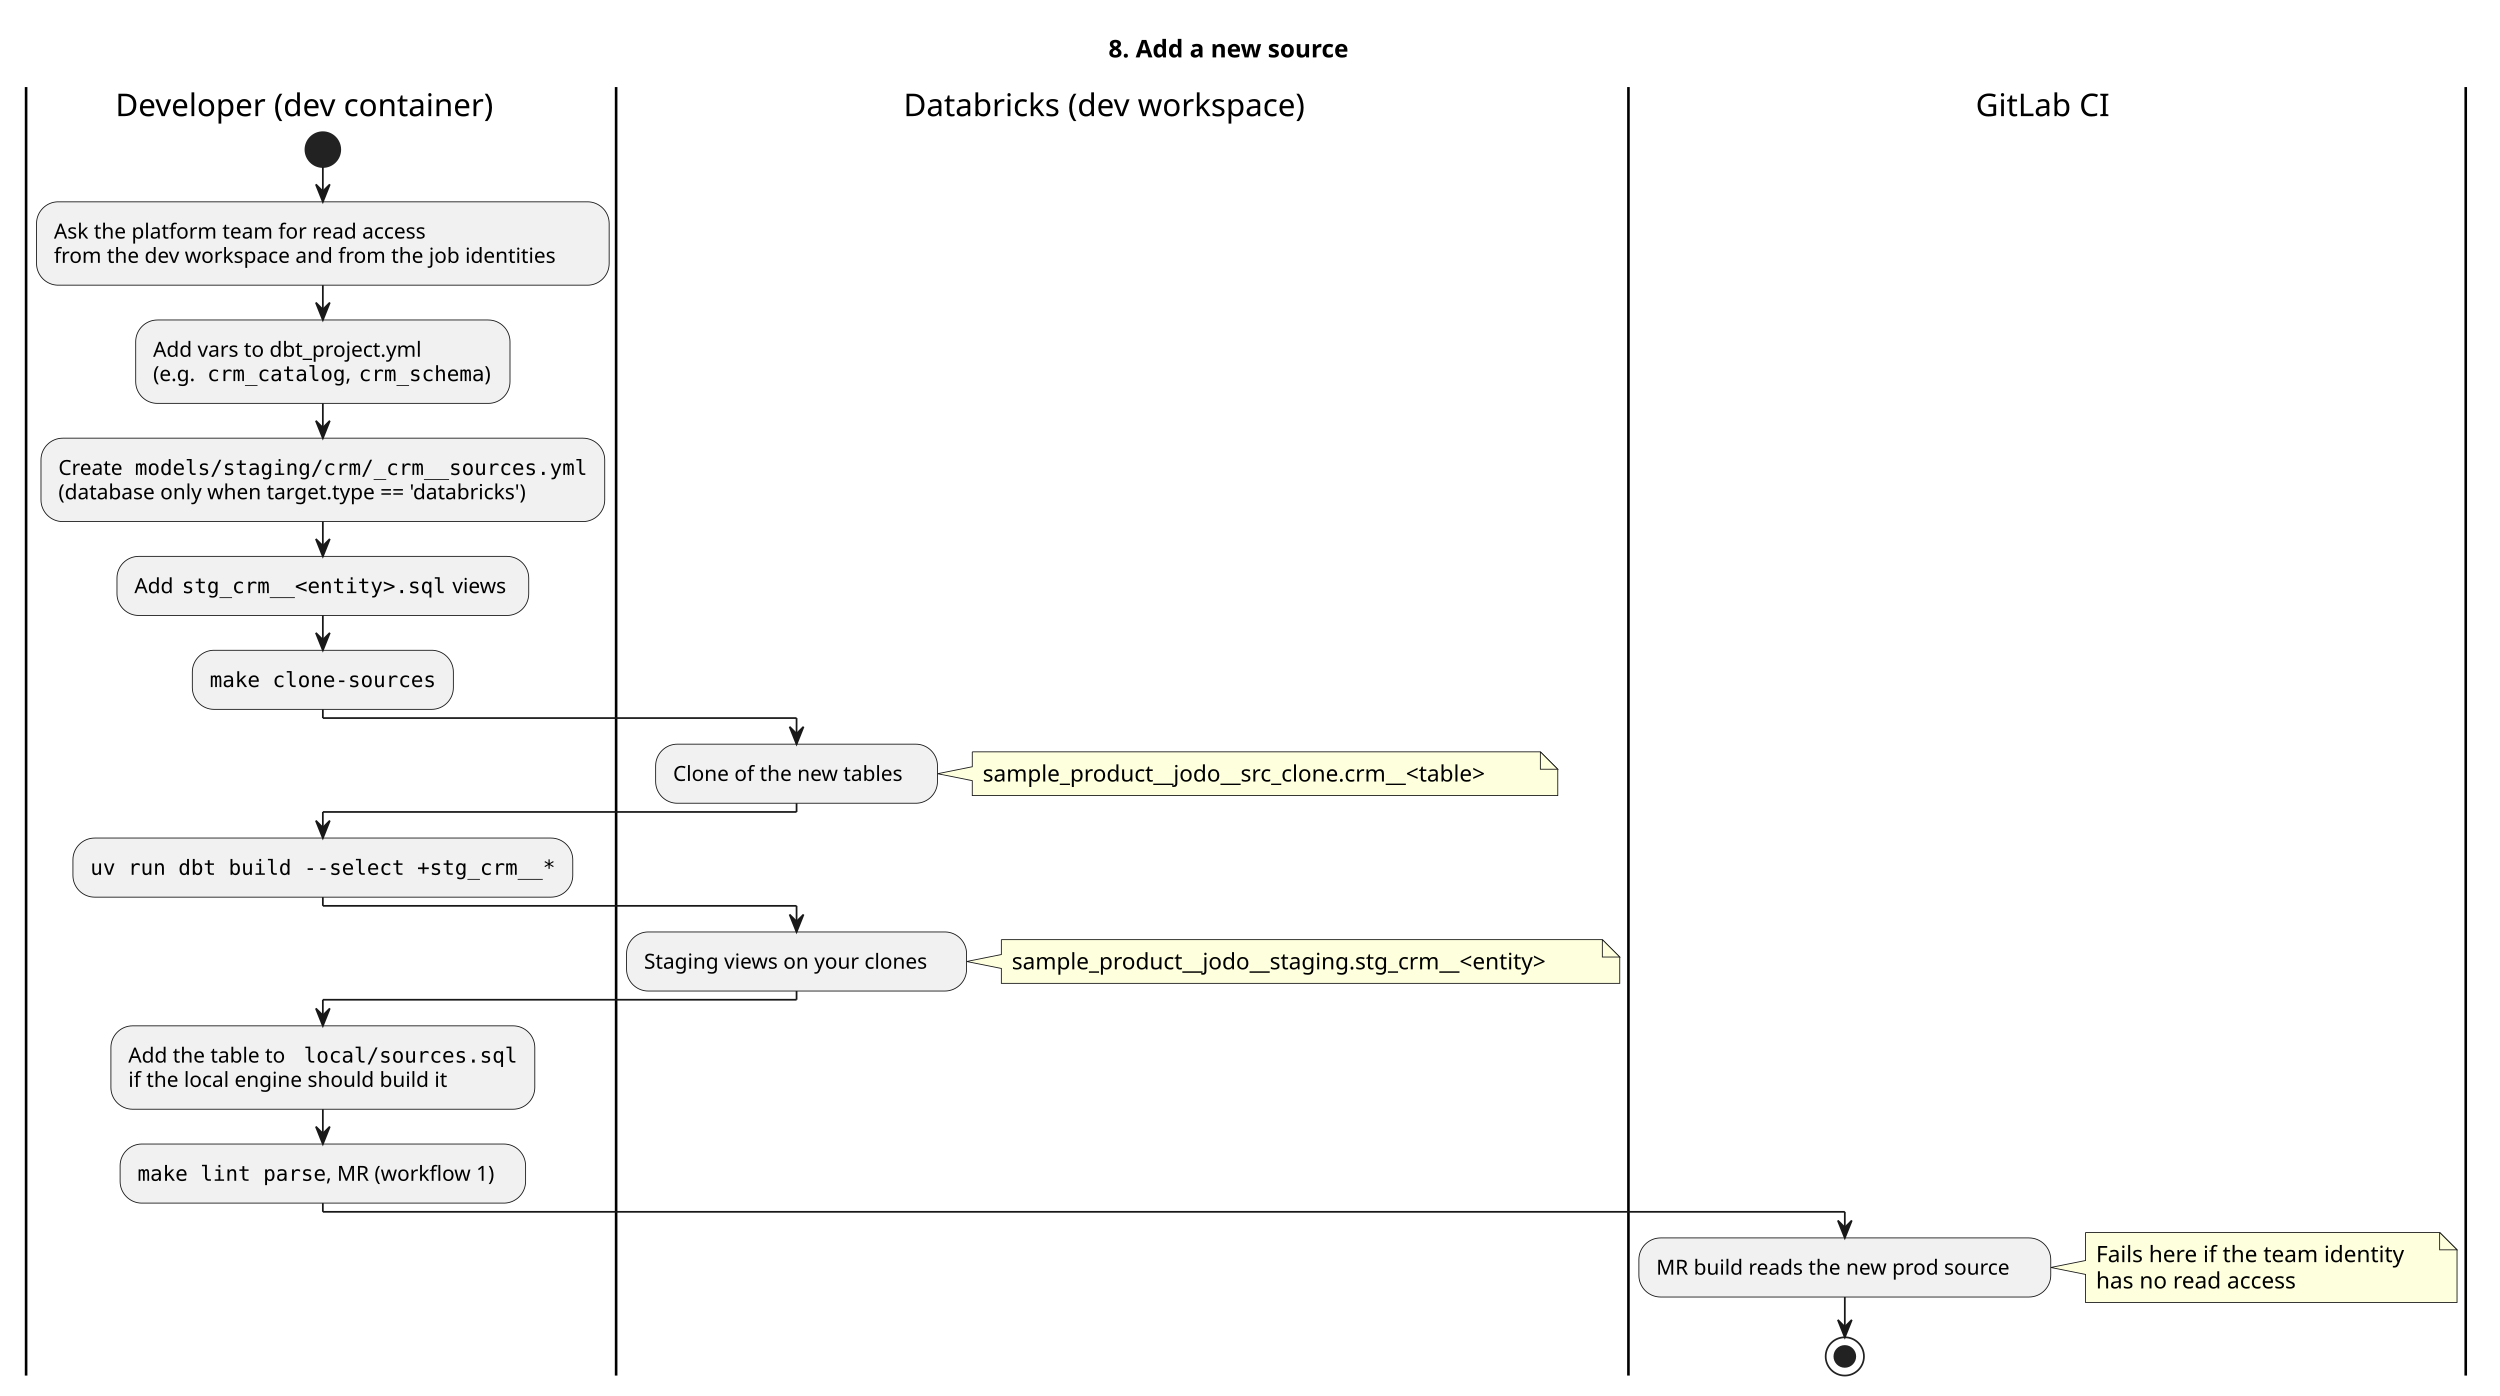
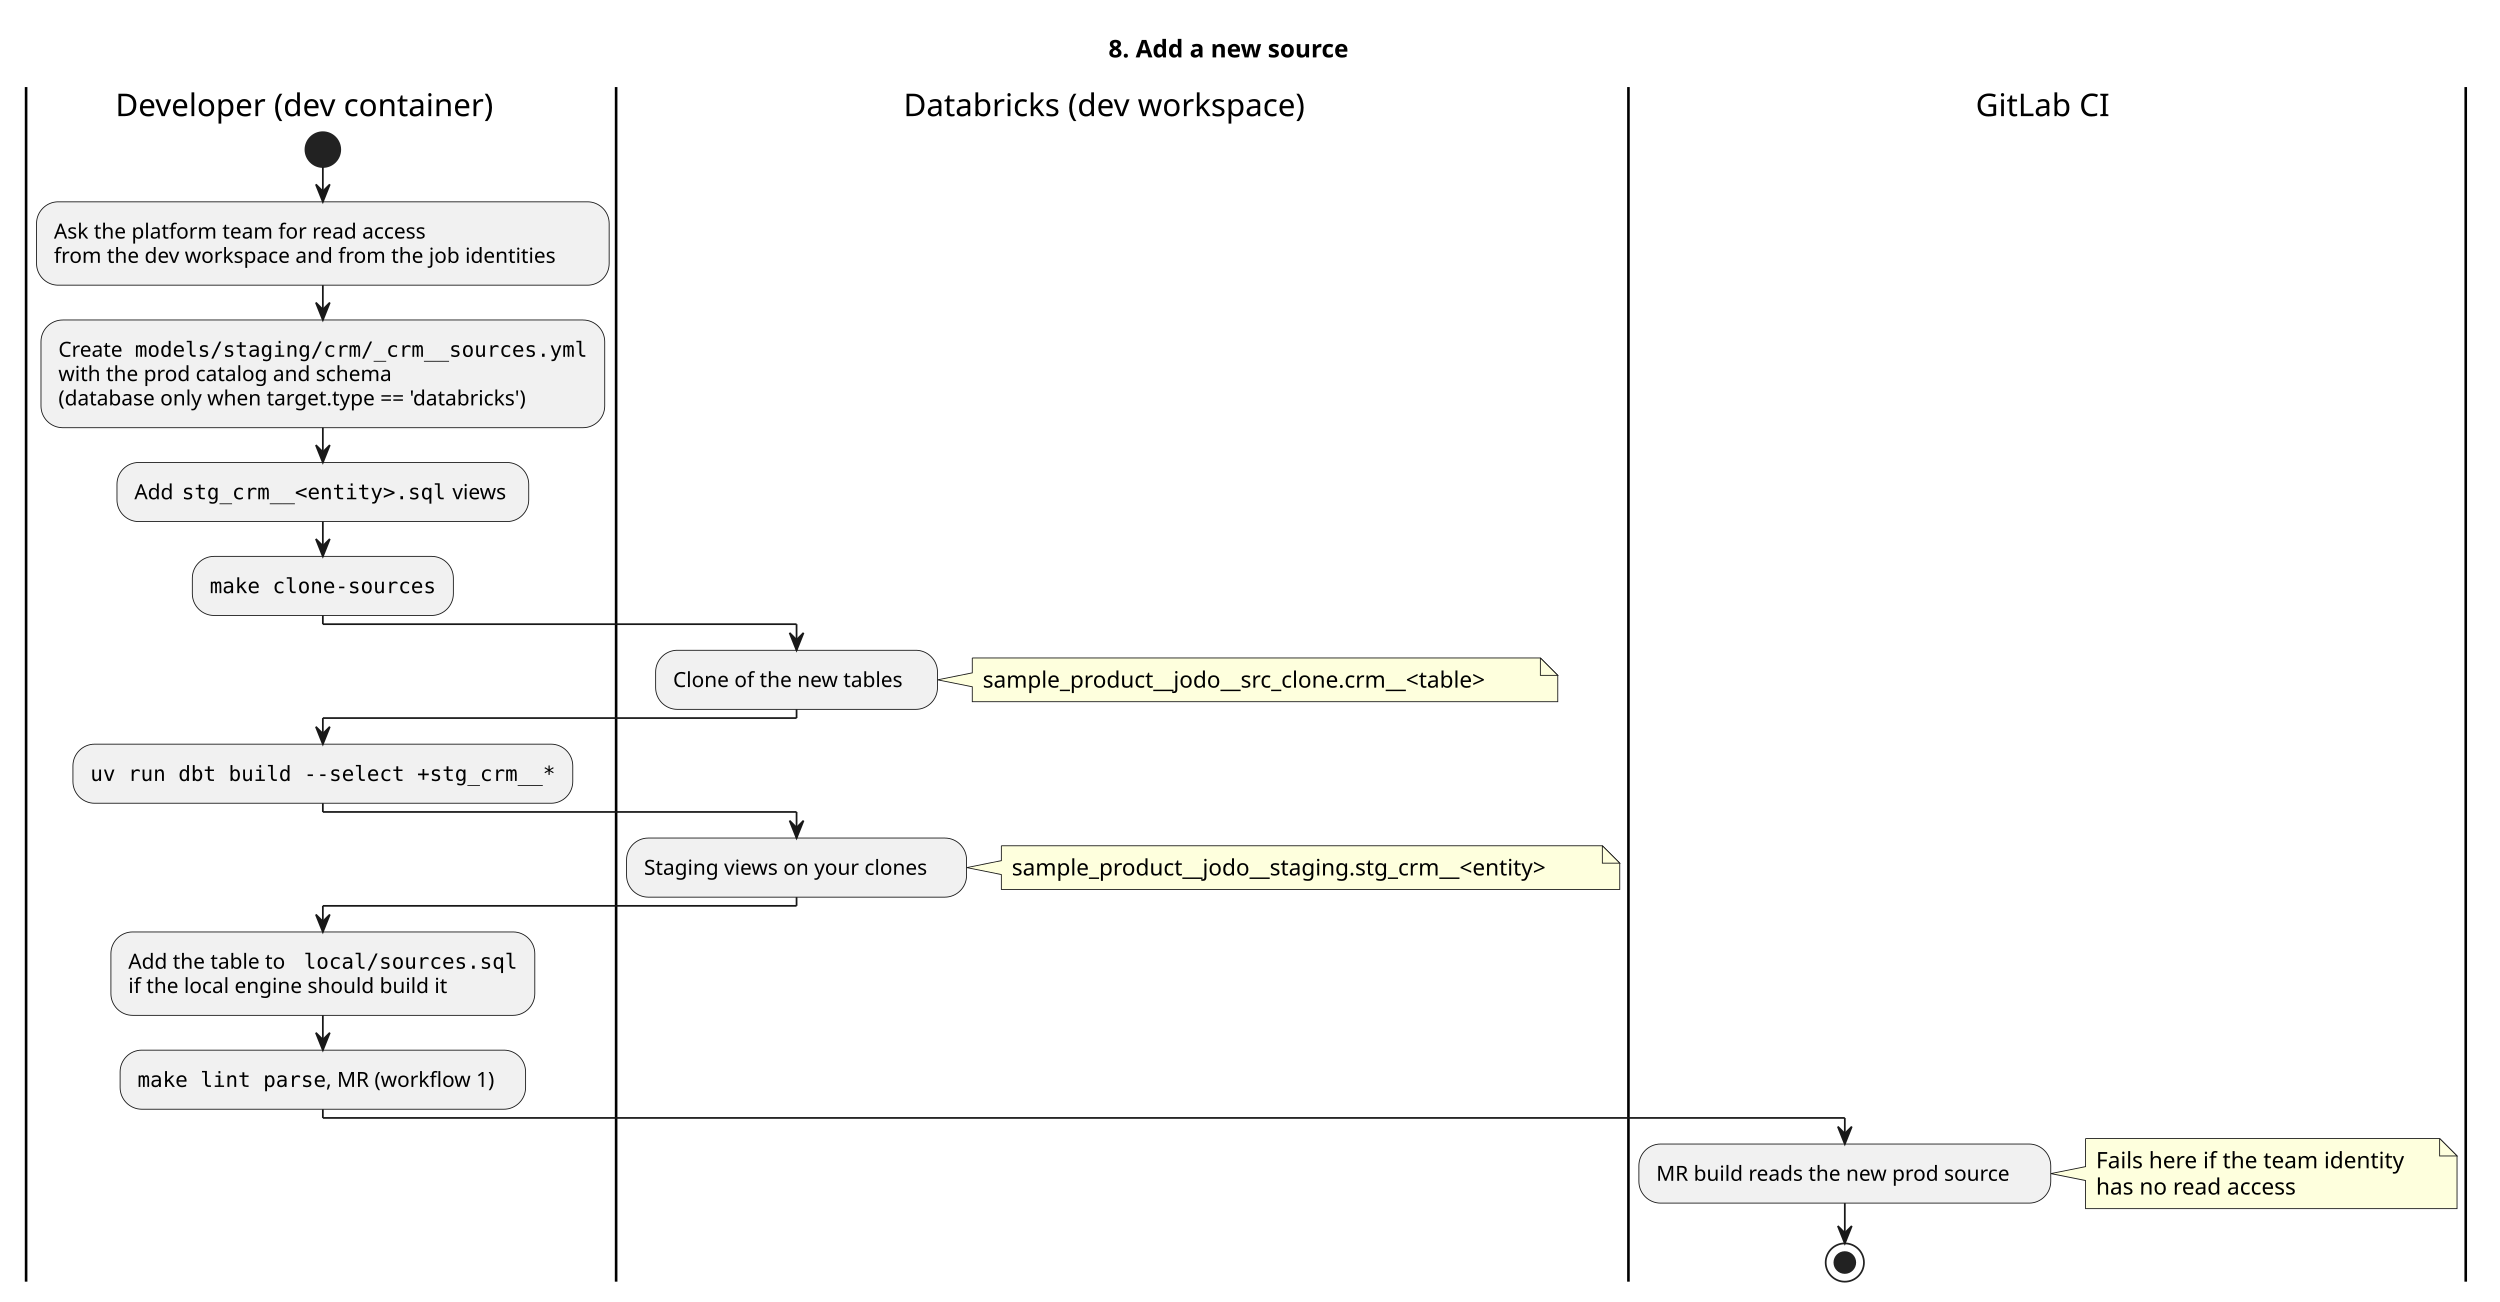
- <svg xmlns="http://www.w3.org/2000/svg" contentStyleType="text/css" data-diagram-type="ACTIVITY" height="802px" preserveAspectRatio="none" style="width:1437px;height:802px;background:#FFFFFF;" version="1.1" viewBox="0 0 1437 802" width="1437px" zoomAndPan="magnify">
+ <svg xmlns="http://www.w3.org/2000/svg" contentStyleType="text/css" data-diagram-type="ACTIVITY" height="748px" preserveAspectRatio="none" style="width:1437px;height:748px;background:#FFFFFF;" version="1.1" viewBox="0 0 1437 748" width="1437px" zoomAndPan="magnify">
  <defs />
  <g>
    <g class="title" data-source-line="1">
      <text fill="#000000" font-family="sans-serif" font-size="14" font-weight="bold" lengthAdjust="spacing" textLength="159.893" x="637.135" y="32.995">8. Add a new source</text>
    </g>
    <rect fill="none" height="20.953" style="stroke:none;stroke-width:1;" width="1404.163" x="15" y="50.042" />
    <ellipse cx="185.573" cy="85.995" fill="#222222" rx="10" ry="10" style="stroke:#222222;stroke-width:1;" />
    <rect fill="#F1F1F1" height="47.938" rx="12.5" ry="12.5" style="stroke:#181818;stroke-width:0.5;" width="329.147" x="21" y="115.995" />
    <text fill="#000000" font-family="sans-serif" font-size="12" lengthAdjust="spacing" textLength="230.543" x="31" y="137.134">Ask the platform team for read access</text>
    <text fill="#000000" font-family="sans-serif" font-size="12" lengthAdjust="spacing" textLength="309.147" x="31" y="151.102">from the dev workspace and from the job identities</text>
-     <rect fill="#F1F1F1" height="47.938" rx="12.5" ry="12.5" style="stroke:#181818;stroke-width:0.5;" width="215.152" x="77.997" y="183.933" />
-     <text fill="#000000" font-family="sans-serif" font-size="12" lengthAdjust="spacing" textLength="166.365" x="87.997" y="205.071">Add vars to dbt_project.yml</text>
-     <text fill="#000000" font-family="sans-serif" font-size="12" lengthAdjust="spacing" textLength="27.311" x="87.997" y="219.04">(e.g.</text>
-     <text fill="#000000" font-family="monospace" font-size="12" lengthAdjust="spacing" textLength="79.471" x="119.122" y="219.04">crm_catalog</text>
-     <text fill="#000000" font-family="sans-serif" font-size="12" lengthAdjust="spacing" textLength="3.814" x="198.593" y="219.04">,</text>
-     <text fill="#000000" font-family="monospace" font-size="12" lengthAdjust="spacing" textLength="72.246" x="206.222" y="219.04">crm_schema</text>
-     <text fill="#000000" font-family="sans-serif" font-size="12" lengthAdjust="spacing" textLength="4.682" x="278.468" y="219.04">)</text>
-     <rect fill="#F1F1F1" height="47.938" rx="12.5" ry="12.5" style="stroke:#181818;stroke-width:0.5;" width="324.037" x="23.555" y="251.87" />
-     <text fill="#000000" font-family="sans-serif" font-size="12" lengthAdjust="spacing" textLength="40.137" x="33.555" y="273.009">Create</text>
-     <text fill="#000000" font-family="monospace" font-size="12" lengthAdjust="spacing" textLength="260.086" x="77.506" y="273.009">models/staging/crm/_crm__sources.yml</text>
-     <text fill="#000000" font-family="sans-serif" font-size="12" lengthAdjust="spacing" textLength="298.6" x="33.555" y="286.978">(database only when target.type == 'databricks')</text>
-     <rect fill="#F1F1F1" height="33.969" rx="12.5" ry="12.5" style="stroke:#181818;stroke-width:0.5;" width="236.674" x="67.236" y="319.808" />
-     <text fill="#000000" font-family="sans-serif" font-size="12" lengthAdjust="spacing" textLength="23.443" x="77.236" y="340.946">Add</text>
-     <text fill="#000000" font-family="monospace" font-size="12" lengthAdjust="spacing" textLength="151.717" x="104.494" y="340.946">stg_crm__&lt;entity&gt;.sql</text>
-     <text fill="#000000" font-family="sans-serif" font-size="12" lengthAdjust="spacing" textLength="33.885" x="260.025" y="340.946">views</text>
-     <rect fill="#F1F1F1" height="33.969" rx="12.5" ry="12.5" style="stroke:#181818;stroke-width:0.5;" width="150.043" x="110.552" y="373.776" />
-     <text fill="#000000" font-family="monospace" font-size="12" lengthAdjust="spacing" textLength="130.043" x="120.552" y="394.915">make clone-sources</text>
-     <rect fill="#F1F1F1" height="33.969" rx="12.5" ry="12.5" style="stroke:#181818;stroke-width:0.5;" width="287.31" x="41.918" y="481.714" />
-     <text fill="#000000" font-family="monospace" font-size="12" lengthAdjust="spacing" textLength="267.31" x="51.918" y="502.853">uv run dbt build --select +stg_crm__*</text>
-     <rect fill="#F1F1F1" height="47.938" rx="12.5" ry="12.5" style="stroke:#181818;stroke-width:0.5;" width="243.652" x="63.747" y="589.651" />
-     <text fill="#000000" font-family="sans-serif" font-size="12" lengthAdjust="spacing" textLength="97.019" x="73.747" y="610.79">Add the table to</text>
-     <text fill="#000000" font-family="monospace" font-size="12" lengthAdjust="spacing" textLength="122.818" x="174.581" y="610.79">local/sources.sql</text>
-     <text fill="#000000" font-family="sans-serif" font-size="12" lengthAdjust="spacing" textLength="196.33" x="73.747" y="624.759">if the local engine should build it</text>
-     <rect fill="#F1F1F1" height="33.969" rx="12.5" ry="12.5" style="stroke:#181818;stroke-width:0.5;" width="233.07" x="69.038" y="657.589" />
-     <text fill="#000000" font-family="monospace" font-size="12" lengthAdjust="spacing" textLength="108.369" x="79.038" y="678.727">make lint parse</text>
-     <text fill="#000000" font-family="sans-serif" font-size="12" lengthAdjust="spacing" textLength="104.701" x="187.407" y="678.727">, MR (workflow 1)</text>
-     <line style="stroke:#000000;stroke-width:1.5;" x1="15" x2="15" y1="50.042" y2="790.675" />
-     <path d="M558.868,432.163 L558.868,440.729 L538.868,444.729 L558.868,448.729 L558.868,457.296 A0,0 0 0 0 558.868,457.296 L895.404,457.296 A0,0 0 0 0 895.404,457.296 L895.404,442.163 L885.404,432.163 L558.868,432.163 A0,0 0 0 0 558.868,432.163" fill="#FEFFDD" style="stroke:#181818;stroke-width:0.5;" />
-     <path d="M885.404,432.163 L885.404,442.163 L895.404,442.163 L885.404,432.163" fill="#FEFFDD" style="stroke:#181818;stroke-width:0.5;" />
-     <text fill="#000000" font-family="sans-serif" font-size="13" lengthAdjust="spacing" textLength="315.536" x="564.868" y="449.23">sample_product__jodo__src_clone.crm__&lt;table&gt;</text>
-     <rect fill="#F1F1F1" height="33.969" rx="12.5" ry="12.5" style="stroke:#181818;stroke-width:0.5;" width="162.008" x="376.86" y="427.745" />
-     <text fill="#000000" font-family="sans-serif" font-size="12" lengthAdjust="spacing" textLength="142.008" x="386.86" y="448.884">Clone of the new tables</text>
-     <path d="M575.582,540.101 L575.582,548.667 L555.582,552.667 L575.582,556.667 L575.582,565.233 A0,0 0 0 0 575.582,565.233 L931.027,565.233 A0,0 0 0 0 931.027,565.233 L931.027,550.101 L921.027,540.101 L575.582,540.101 A0,0 0 0 0 575.582,540.101" fill="#FEFFDD" style="stroke:#181818;stroke-width:0.5;" />
-     <path d="M921.027,540.101 L921.027,550.101 L931.027,550.101 L921.027,540.101" fill="#FEFFDD" style="stroke:#181818;stroke-width:0.5;" />
-     <text fill="#000000" font-family="sans-serif" font-size="13" lengthAdjust="spacing" textLength="334.445" x="581.582" y="557.168">sample_product__jodo__staging.stg_crm__&lt;entity&gt;</text>
-     <rect fill="#F1F1F1" height="33.969" rx="12.5" ry="12.5" style="stroke:#181818;stroke-width:0.5;" width="195.435" x="360.147" y="535.683" />
-     <text fill="#000000" font-family="sans-serif" font-size="12" lengthAdjust="spacing" textLength="175.435" x="370.147" y="556.821">Staging views on your clones</text>
-     <line style="stroke:#000000;stroke-width:1.5;" x1="354.147" x2="354.147" y1="50.042" y2="790.675" />
-     <path d="M1198.772,708.409 L1198.772,724.542 L1178.772,728.542 L1198.772,732.542 L1198.772,748.675 A0,0 0 0 0 1198.772,748.675 L1412.302,748.675 A0,0 0 0 0 1412.302,748.675 L1412.302,718.409 L1402.302,708.409 L1198.772,708.409 A0,0 0 0 0 1198.772,708.409" fill="#FEFFDD" style="stroke:#181818;stroke-width:0.5;" />
-     <path d="M1402.302,708.409 L1402.302,718.409 L1412.302,718.409 L1402.302,708.409" fill="#FEFFDD" style="stroke:#181818;stroke-width:0.5;" />
-     <text fill="#000000" font-family="sans-serif" font-size="13" lengthAdjust="spacing" textLength="192.531" x="1204.772" y="725.476">Fails here if the team identity</text>
-     <text fill="#000000" font-family="sans-serif" font-size="13" lengthAdjust="spacing" textLength="124.935" x="1204.772" y="740.609">has no read access</text>
-     <rect fill="#F1F1F1" height="33.969" rx="12.5" ry="12.5" style="stroke:#181818;stroke-width:0.5;" width="236.744" x="942.027" y="711.558" />
-     <text fill="#000000" font-family="sans-serif" font-size="12" lengthAdjust="spacing" textLength="216.744" x="952.027" y="732.696">MR build reads the new prod source</text>
-     <ellipse cx="1060.399" cy="779.675" fill="none" rx="11" ry="11" style="stroke:#222222;stroke-width:1;" />
-     <ellipse cx="1060.399" cy="779.675" fill="#222222" rx="6" ry="6" style="stroke:#222222;stroke-width:1;" />
-     <line style="stroke:#000000;stroke-width:1.5;" x1="936.027" x2="936.027" y1="50.042" y2="790.675" />
-     <line style="stroke:#000000;stroke-width:1.5;" x1="1417.302" x2="1417.302" y1="50.042" y2="790.675" />
+     <rect fill="#F1F1F1" height="61.906" rx="12.5" ry="12.5" style="stroke:#181818;stroke-width:0.5;" width="324.037" x="23.555" y="183.933" />
+     <text fill="#000000" font-family="sans-serif" font-size="12" lengthAdjust="spacing" textLength="40.137" x="33.555" y="205.071">Create</text>
+     <text fill="#000000" font-family="monospace" font-size="12" lengthAdjust="spacing" textLength="260.086" x="77.506" y="205.071">models/staging/crm/_crm__sources.yml</text>
+     <text fill="#000000" font-family="sans-serif" font-size="12" lengthAdjust="spacing" textLength="205.494" x="33.555" y="219.04">with the prod catalog and schema</text>
+     <text fill="#000000" font-family="sans-serif" font-size="12" lengthAdjust="spacing" textLength="298.6" x="33.555" y="233.009">(database only when target.type == 'databricks')</text>
+     <rect fill="#F1F1F1" height="33.969" rx="12.5" ry="12.5" style="stroke:#181818;stroke-width:0.5;" width="236.674" x="67.236" y="265.839" />
+     <text fill="#000000" font-family="sans-serif" font-size="12" lengthAdjust="spacing" textLength="23.443" x="77.236" y="286.978">Add</text>
+     <text fill="#000000" font-family="monospace" font-size="12" lengthAdjust="spacing" textLength="151.717" x="104.494" y="286.978">stg_crm__&lt;entity&gt;.sql</text>
+     <text fill="#000000" font-family="sans-serif" font-size="12" lengthAdjust="spacing" textLength="33.885" x="260.025" y="286.978">views</text>
+     <rect fill="#F1F1F1" height="33.969" rx="12.5" ry="12.5" style="stroke:#181818;stroke-width:0.5;" width="150.043" x="110.552" y="319.808" />
+     <text fill="#000000" font-family="monospace" font-size="12" lengthAdjust="spacing" textLength="130.043" x="120.552" y="340.946">make clone-sources</text>
+     <rect fill="#F1F1F1" height="33.969" rx="12.5" ry="12.5" style="stroke:#181818;stroke-width:0.5;" width="287.31" x="41.918" y="427.745" />
+     <text fill="#000000" font-family="monospace" font-size="12" lengthAdjust="spacing" textLength="267.31" x="51.918" y="448.884">uv run dbt build --select +stg_crm__*</text>
+     <rect fill="#F1F1F1" height="47.938" rx="12.5" ry="12.5" style="stroke:#181818;stroke-width:0.5;" width="243.652" x="63.747" y="535.683" />
+     <text fill="#000000" font-family="sans-serif" font-size="12" lengthAdjust="spacing" textLength="97.019" x="73.747" y="556.821">Add the table to</text>
+     <text fill="#000000" font-family="monospace" font-size="12" lengthAdjust="spacing" textLength="122.818" x="174.581" y="556.821">local/sources.sql</text>
+     <text fill="#000000" font-family="sans-serif" font-size="12" lengthAdjust="spacing" textLength="196.33" x="73.747" y="570.79">if the local engine should build it</text>
+     <rect fill="#F1F1F1" height="33.969" rx="12.5" ry="12.5" style="stroke:#181818;stroke-width:0.5;" width="233.07" x="69.038" y="603.62" />
+     <text fill="#000000" font-family="monospace" font-size="12" lengthAdjust="spacing" textLength="108.369" x="79.038" y="624.759">make lint parse</text>
+     <text fill="#000000" font-family="sans-serif" font-size="12" lengthAdjust="spacing" textLength="104.701" x="187.407" y="624.759">, MR (workflow 1)</text>
+     <line style="stroke:#000000;stroke-width:1.5;" x1="15" x2="15" y1="50.042" y2="736.706" />
+     <path d="M558.868,378.194 L558.868,386.761 L538.868,390.761 L558.868,394.761 L558.868,403.327 A0,0 0 0 0 558.868,403.327 L895.404,403.327 A0,0 0 0 0 895.404,403.327 L895.404,388.194 L885.404,378.194 L558.868,378.194 A0,0 0 0 0 558.868,378.194" fill="#FEFFDD" style="stroke:#181818;stroke-width:0.5;" />
+     <path d="M885.404,378.194 L885.404,388.194 L895.404,388.194 L885.404,378.194" fill="#FEFFDD" style="stroke:#181818;stroke-width:0.5;" />
+     <text fill="#000000" font-family="sans-serif" font-size="13" lengthAdjust="spacing" textLength="315.536" x="564.868" y="395.261">sample_product__jodo__src_clone.crm__&lt;table&gt;</text>
+     <rect fill="#F1F1F1" height="33.969" rx="12.5" ry="12.5" style="stroke:#181818;stroke-width:0.5;" width="162.008" x="376.86" y="373.776" />
+     <text fill="#000000" font-family="sans-serif" font-size="12" lengthAdjust="spacing" textLength="142.008" x="386.86" y="394.915">Clone of the new tables</text>
+     <path d="M575.582,486.132 L575.582,494.698 L555.582,498.698 L575.582,502.698 L575.582,511.265 A0,0 0 0 0 575.582,511.265 L931.027,511.265 A0,0 0 0 0 931.027,511.265 L931.027,496.132 L921.027,486.132 L575.582,486.132 A0,0 0 0 0 575.582,486.132" fill="#FEFFDD" style="stroke:#181818;stroke-width:0.5;" />
+     <path d="M921.027,486.132 L921.027,496.132 L931.027,496.132 L921.027,486.132" fill="#FEFFDD" style="stroke:#181818;stroke-width:0.5;" />
+     <text fill="#000000" font-family="sans-serif" font-size="13" lengthAdjust="spacing" textLength="334.445" x="581.582" y="503.199">sample_product__jodo__staging.stg_crm__&lt;entity&gt;</text>
+     <rect fill="#F1F1F1" height="33.969" rx="12.5" ry="12.5" style="stroke:#181818;stroke-width:0.5;" width="195.435" x="360.147" y="481.714" />
+     <text fill="#000000" font-family="sans-serif" font-size="12" lengthAdjust="spacing" textLength="175.435" x="370.147" y="502.853">Staging views on your clones</text>
+     <line style="stroke:#000000;stroke-width:1.5;" x1="354.147" x2="354.147" y1="50.042" y2="736.706" />
+     <path d="M1198.772,654.44 L1198.772,670.573 L1178.772,674.573 L1198.772,678.573 L1198.772,694.706 A0,0 0 0 0 1198.772,694.706 L1412.302,694.706 A0,0 0 0 0 1412.302,694.706 L1412.302,664.44 L1402.302,654.44 L1198.772,654.44 A0,0 0 0 0 1198.772,654.44" fill="#FEFFDD" style="stroke:#181818;stroke-width:0.5;" />
+     <path d="M1402.302,654.44 L1402.302,664.44 L1412.302,664.44 L1402.302,654.44" fill="#FEFFDD" style="stroke:#181818;stroke-width:0.5;" />
+     <text fill="#000000" font-family="sans-serif" font-size="13" lengthAdjust="spacing" textLength="192.531" x="1204.772" y="671.507">Fails here if the team identity</text>
+     <text fill="#000000" font-family="sans-serif" font-size="13" lengthAdjust="spacing" textLength="124.935" x="1204.772" y="686.64">has no read access</text>
+     <rect fill="#F1F1F1" height="33.969" rx="12.5" ry="12.5" style="stroke:#181818;stroke-width:0.5;" width="236.744" x="942.027" y="657.589" />
+     <text fill="#000000" font-family="sans-serif" font-size="12" lengthAdjust="spacing" textLength="216.744" x="952.027" y="678.727">MR build reads the new prod source</text>
+     <ellipse cx="1060.399" cy="725.706" fill="none" rx="11" ry="11" style="stroke:#222222;stroke-width:1;" />
+     <ellipse cx="1060.399" cy="725.706" fill="#222222" rx="6" ry="6" style="stroke:#222222;stroke-width:1;" />
+     <line style="stroke:#000000;stroke-width:1.5;" x1="936.027" x2="936.027" y1="50.042" y2="736.706" />
+     <line style="stroke:#000000;stroke-width:1.5;" x1="1417.302" x2="1417.302" y1="50.042" y2="736.706" />
    <line style="stroke:#181818;stroke-width:1;" x1="185.573" x2="185.573" y1="95.995" y2="115.995" />
    <polygon fill="#181818" points="181.573,105.995,185.573,115.995,189.573,105.995,185.573,109.995" style="stroke:#181818;stroke-width:1;" />
    <line style="stroke:#181818;stroke-width:1;" x1="185.573" x2="185.573" y1="163.933" y2="183.933" />
    <polygon fill="#181818" points="181.573,173.933,185.573,183.933,189.573,173.933,185.573,177.933" style="stroke:#181818;stroke-width:1;" />
-     <line style="stroke:#181818;stroke-width:1;" x1="185.573" x2="185.573" y1="231.87" y2="251.87" />
-     <polygon fill="#181818" points="181.573,241.87,185.573,251.87,189.573,241.87,185.573,245.87" style="stroke:#181818;stroke-width:1;" />
+     <line style="stroke:#181818;stroke-width:1;" x1="185.573" x2="185.573" y1="245.839" y2="265.839" />
+     <polygon fill="#181818" points="181.573,255.839,185.573,265.839,189.573,255.839,185.573,259.839" style="stroke:#181818;stroke-width:1;" />
    <line style="stroke:#181818;stroke-width:1;" x1="185.573" x2="185.573" y1="299.808" y2="319.808" />
    <polygon fill="#181818" points="181.573,309.808,185.573,319.808,189.573,309.808,185.573,313.808" style="stroke:#181818;stroke-width:1;" />
-     <line style="stroke:#181818;stroke-width:1;" x1="185.573" x2="185.573" y1="353.776" y2="373.776" />
-     <polygon fill="#181818" points="181.573,363.776,185.573,373.776,189.573,363.776,185.573,367.776" style="stroke:#181818;stroke-width:1;" />
-     <line style="stroke:#181818;stroke-width:1;" x1="185.573" x2="185.573" y1="637.589" y2="657.589" />
-     <polygon fill="#181818" points="181.573,647.589,185.573,657.589,189.573,647.589,185.573,651.589" style="stroke:#181818;stroke-width:1;" />
-     <line style="stroke:#181818;stroke-width:1;" x1="1060.399" x2="1060.399" y1="745.526" y2="768.675" />
-     <polygon fill="#181818" points="1056.399,758.675,1060.399,768.675,1064.399,758.675,1060.399,762.675" style="stroke:#181818;stroke-width:1;" />
-     <line style="stroke:#181818;stroke-width:1;" x1="185.573" x2="185.573" y1="407.745" y2="412.745" />
-     <line style="stroke:#181818;stroke-width:1;" x1="185.573" x2="457.864" y1="412.745" y2="412.745" />
-     <line style="stroke:#181818;stroke-width:1;" x1="457.864" x2="457.864" y1="412.745" y2="427.745" />
-     <polygon fill="#181818" points="453.864,417.745,457.864,427.745,461.864,417.745,457.864,421.745" style="stroke:#181818;stroke-width:1;" />
-     <line style="stroke:#181818;stroke-width:1;" x1="457.864" x2="457.864" y1="461.714" y2="466.714" />
-     <line style="stroke:#181818;stroke-width:1;" x1="457.864" x2="185.573" y1="466.714" y2="466.714" />
-     <line style="stroke:#181818;stroke-width:1;" x1="185.573" x2="185.573" y1="466.714" y2="481.714" />
-     <polygon fill="#181818" points="181.573,471.714,185.573,481.714,189.573,471.714,185.573,475.714" style="stroke:#181818;stroke-width:1;" />
-     <line style="stroke:#181818;stroke-width:1;" x1="185.573" x2="185.573" y1="515.683" y2="520.683" />
-     <line style="stroke:#181818;stroke-width:1;" x1="185.573" x2="457.864" y1="520.683" y2="520.683" />
-     <line style="stroke:#181818;stroke-width:1;" x1="457.864" x2="457.864" y1="520.683" y2="535.683" />
-     <polygon fill="#181818" points="453.864,525.683,457.864,535.683,461.864,525.683,457.864,529.683" style="stroke:#181818;stroke-width:1;" />
-     <line style="stroke:#181818;stroke-width:1;" x1="457.864" x2="457.864" y1="569.651" y2="574.651" />
-     <line style="stroke:#181818;stroke-width:1;" x1="457.864" x2="185.573" y1="574.651" y2="574.651" />
-     <line style="stroke:#181818;stroke-width:1;" x1="185.573" x2="185.573" y1="574.651" y2="589.651" />
-     <polygon fill="#181818" points="181.573,579.651,185.573,589.651,189.573,579.651,185.573,583.651" style="stroke:#181818;stroke-width:1;" />
-     <line style="stroke:#181818;stroke-width:1;" x1="185.573" x2="185.573" y1="691.558" y2="696.558" />
-     <line style="stroke:#181818;stroke-width:1;" x1="185.573" x2="1060.399" y1="696.558" y2="696.558" />
-     <line style="stroke:#181818;stroke-width:1;" x1="1060.399" x2="1060.399" y1="696.558" y2="711.558" />
-     <polygon fill="#181818" points="1056.399,701.558,1060.399,711.558,1064.399,701.558,1060.399,705.558" style="stroke:#181818;stroke-width:1;" />
+     <line style="stroke:#181818;stroke-width:1;" x1="185.573" x2="185.573" y1="583.62" y2="603.62" />
+     <polygon fill="#181818" points="181.573,593.62,185.573,603.62,189.573,593.62,185.573,597.62" style="stroke:#181818;stroke-width:1;" />
+     <line style="stroke:#181818;stroke-width:1;" x1="1060.399" x2="1060.399" y1="691.558" y2="714.706" />
+     <polygon fill="#181818" points="1056.399,704.706,1060.399,714.706,1064.399,704.706,1060.399,708.706" style="stroke:#181818;stroke-width:1;" />
+     <line style="stroke:#181818;stroke-width:1;" x1="185.573" x2="185.573" y1="353.776" y2="358.776" />
+     <line style="stroke:#181818;stroke-width:1;" x1="185.573" x2="457.864" y1="358.776" y2="358.776" />
+     <line style="stroke:#181818;stroke-width:1;" x1="457.864" x2="457.864" y1="358.776" y2="373.776" />
+     <polygon fill="#181818" points="453.864,363.776,457.864,373.776,461.864,363.776,457.864,367.776" style="stroke:#181818;stroke-width:1;" />
+     <line style="stroke:#181818;stroke-width:1;" x1="457.864" x2="457.864" y1="407.745" y2="412.745" />
+     <line style="stroke:#181818;stroke-width:1;" x1="457.864" x2="185.573" y1="412.745" y2="412.745" />
+     <line style="stroke:#181818;stroke-width:1;" x1="185.573" x2="185.573" y1="412.745" y2="427.745" />
+     <polygon fill="#181818" points="181.573,417.745,185.573,427.745,189.573,417.745,185.573,421.745" style="stroke:#181818;stroke-width:1;" />
+     <line style="stroke:#181818;stroke-width:1;" x1="185.573" x2="185.573" y1="461.714" y2="466.714" />
+     <line style="stroke:#181818;stroke-width:1;" x1="185.573" x2="457.864" y1="466.714" y2="466.714" />
+     <line style="stroke:#181818;stroke-width:1;" x1="457.864" x2="457.864" y1="466.714" y2="481.714" />
+     <polygon fill="#181818" points="453.864,471.714,457.864,481.714,461.864,471.714,457.864,475.714" style="stroke:#181818;stroke-width:1;" />
+     <line style="stroke:#181818;stroke-width:1;" x1="457.864" x2="457.864" y1="515.683" y2="520.683" />
+     <line style="stroke:#181818;stroke-width:1;" x1="457.864" x2="185.573" y1="520.683" y2="520.683" />
+     <line style="stroke:#181818;stroke-width:1;" x1="185.573" x2="185.573" y1="520.683" y2="535.683" />
+     <polygon fill="#181818" points="181.573,525.683,185.573,535.683,189.573,525.683,185.573,529.683" style="stroke:#181818;stroke-width:1;" />
+     <line style="stroke:#181818;stroke-width:1;" x1="185.573" x2="185.573" y1="637.589" y2="642.589" />
+     <line style="stroke:#181818;stroke-width:1;" x1="185.573" x2="1060.399" y1="642.589" y2="642.589" />
+     <line style="stroke:#181818;stroke-width:1;" x1="1060.399" x2="1060.399" y1="642.589" y2="657.589" />
+     <polygon fill="#181818" points="1056.399,647.589,1060.399,657.589,1064.399,647.589,1060.399,651.589" style="stroke:#181818;stroke-width:1;" />
    <text fill="#000000" font-family="sans-serif" font-size="18" lengthAdjust="spacing" textLength="236.505" x="66.321" y="66.75">Developer (dev container)</text>
    <text fill="#000000" font-family="sans-serif" font-size="18" lengthAdjust="spacing" textLength="251.508" x="519.333" y="66.75">Databricks (dev workspace)</text>
    <text fill="#000000" font-family="sans-serif" font-size="18" lengthAdjust="spacing" textLength="82.09" x="1135.62" y="66.75">GitLab CI</text>
  </g>
</svg>
